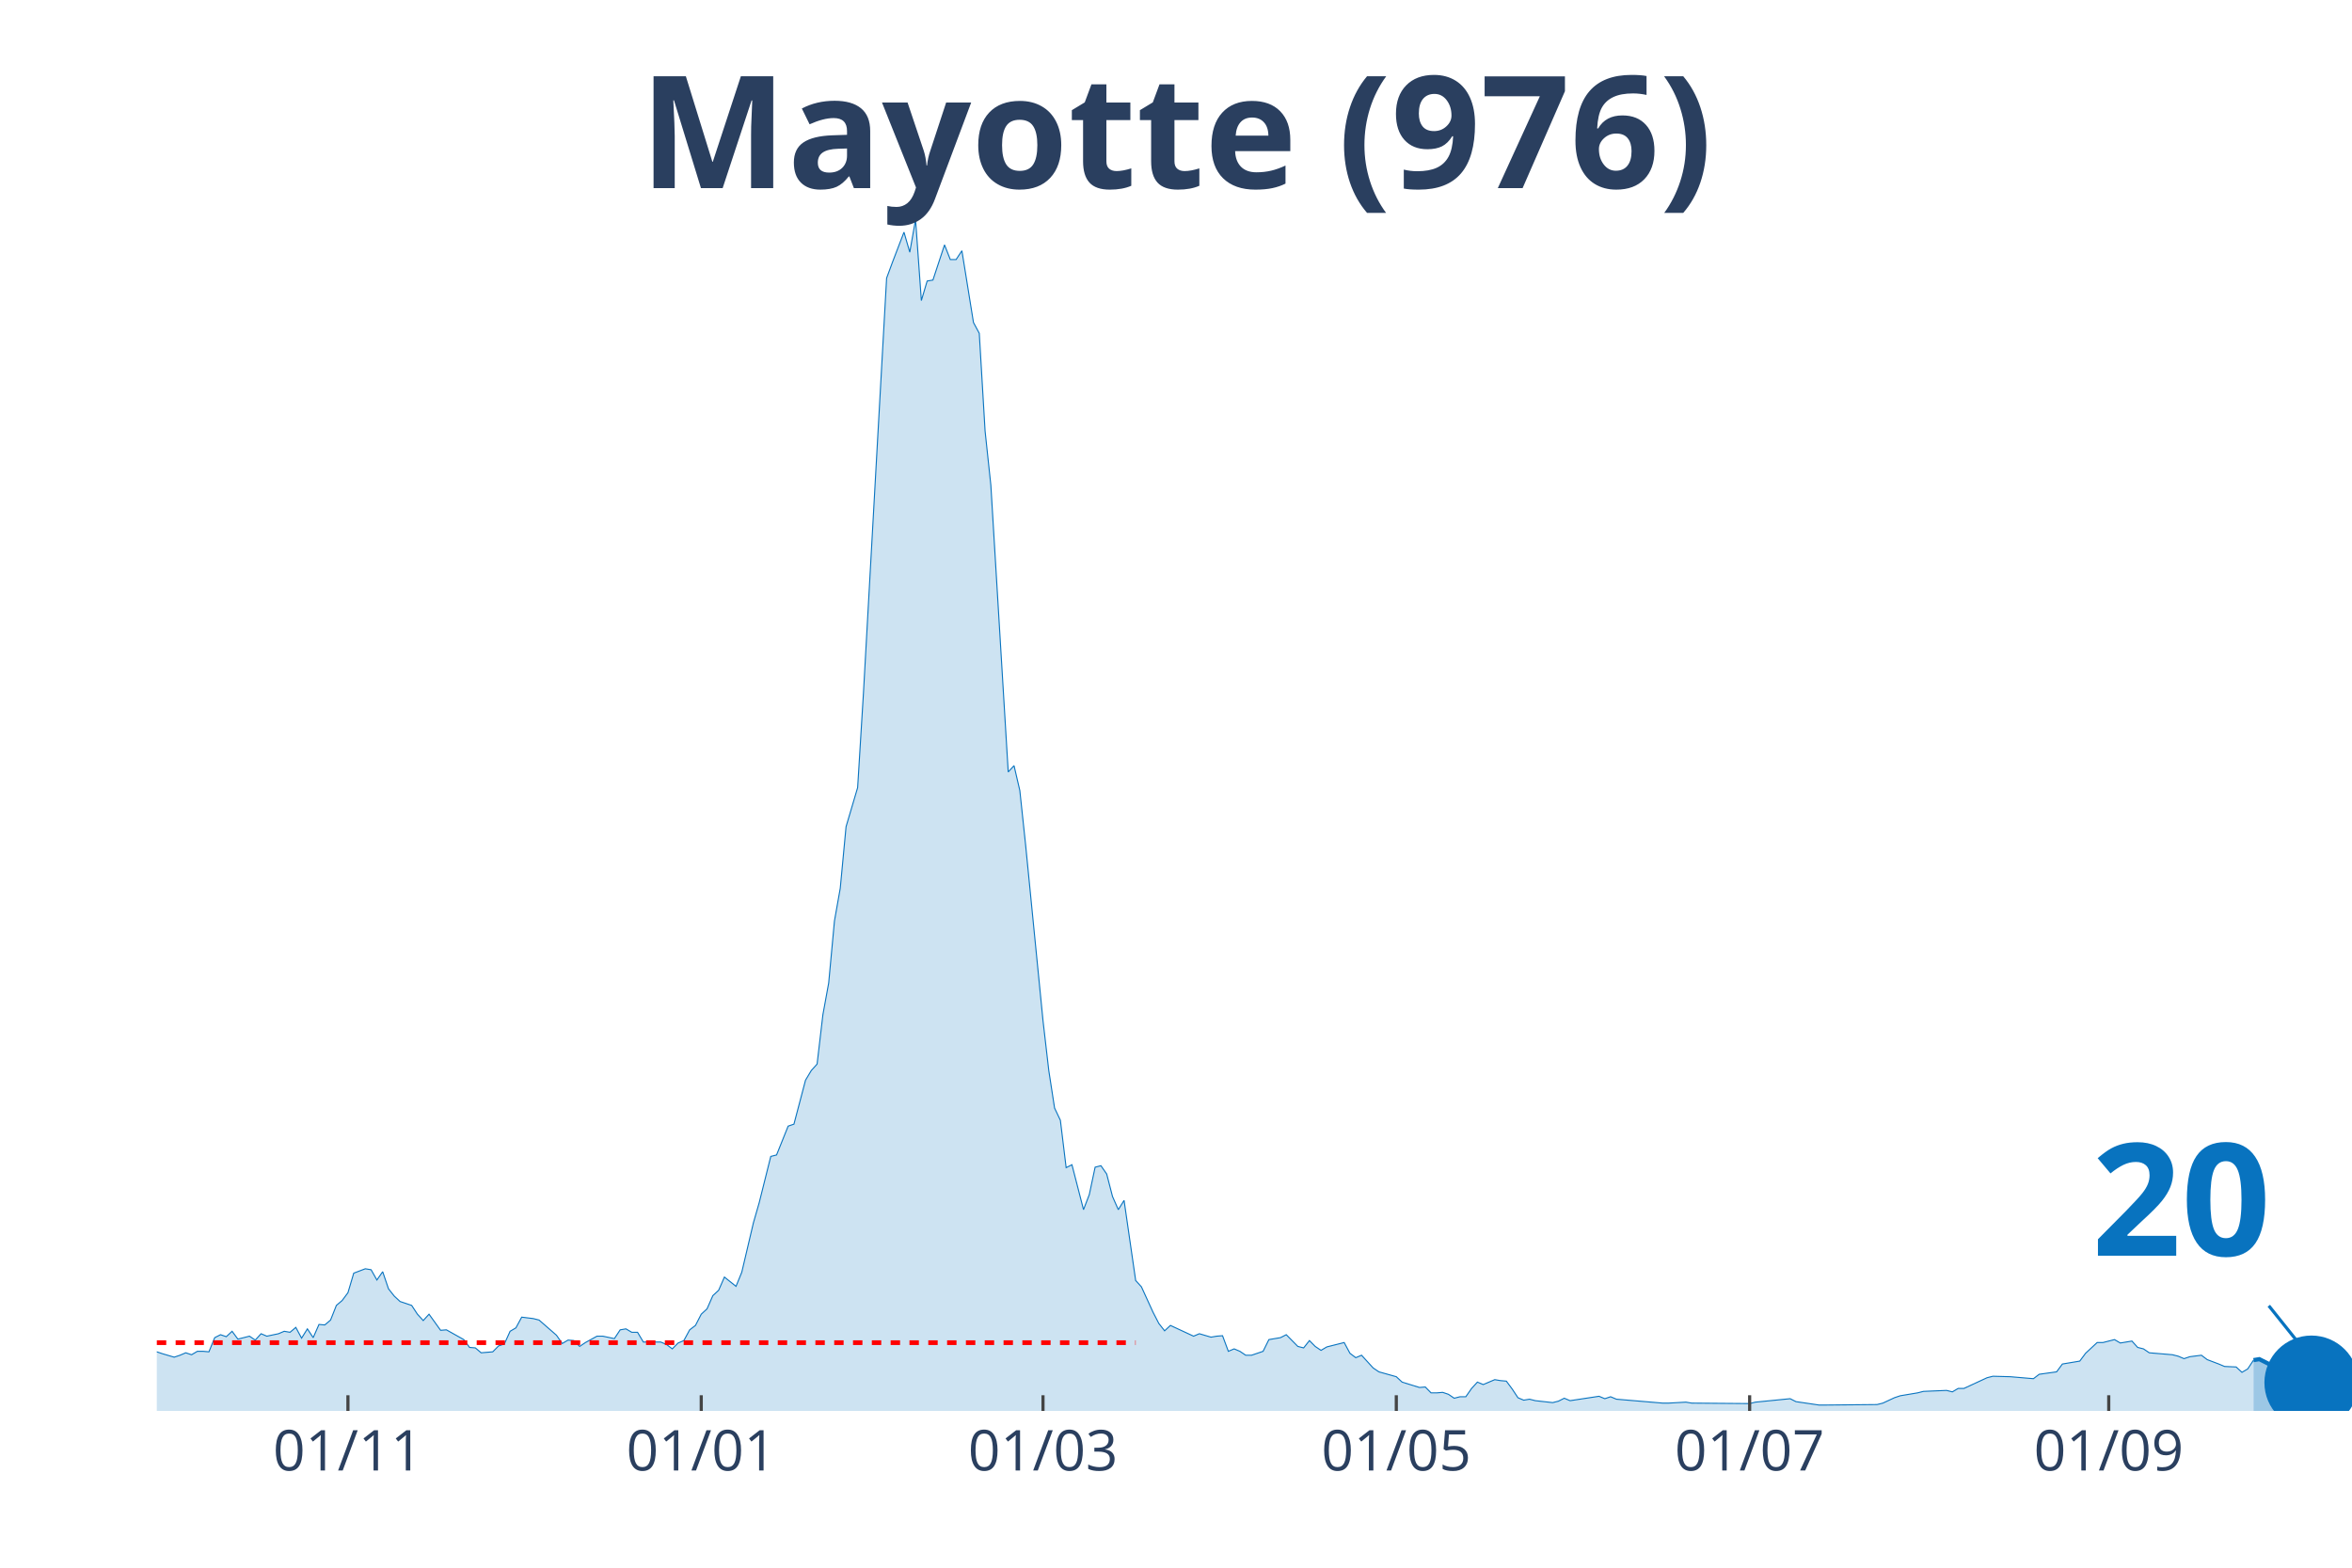
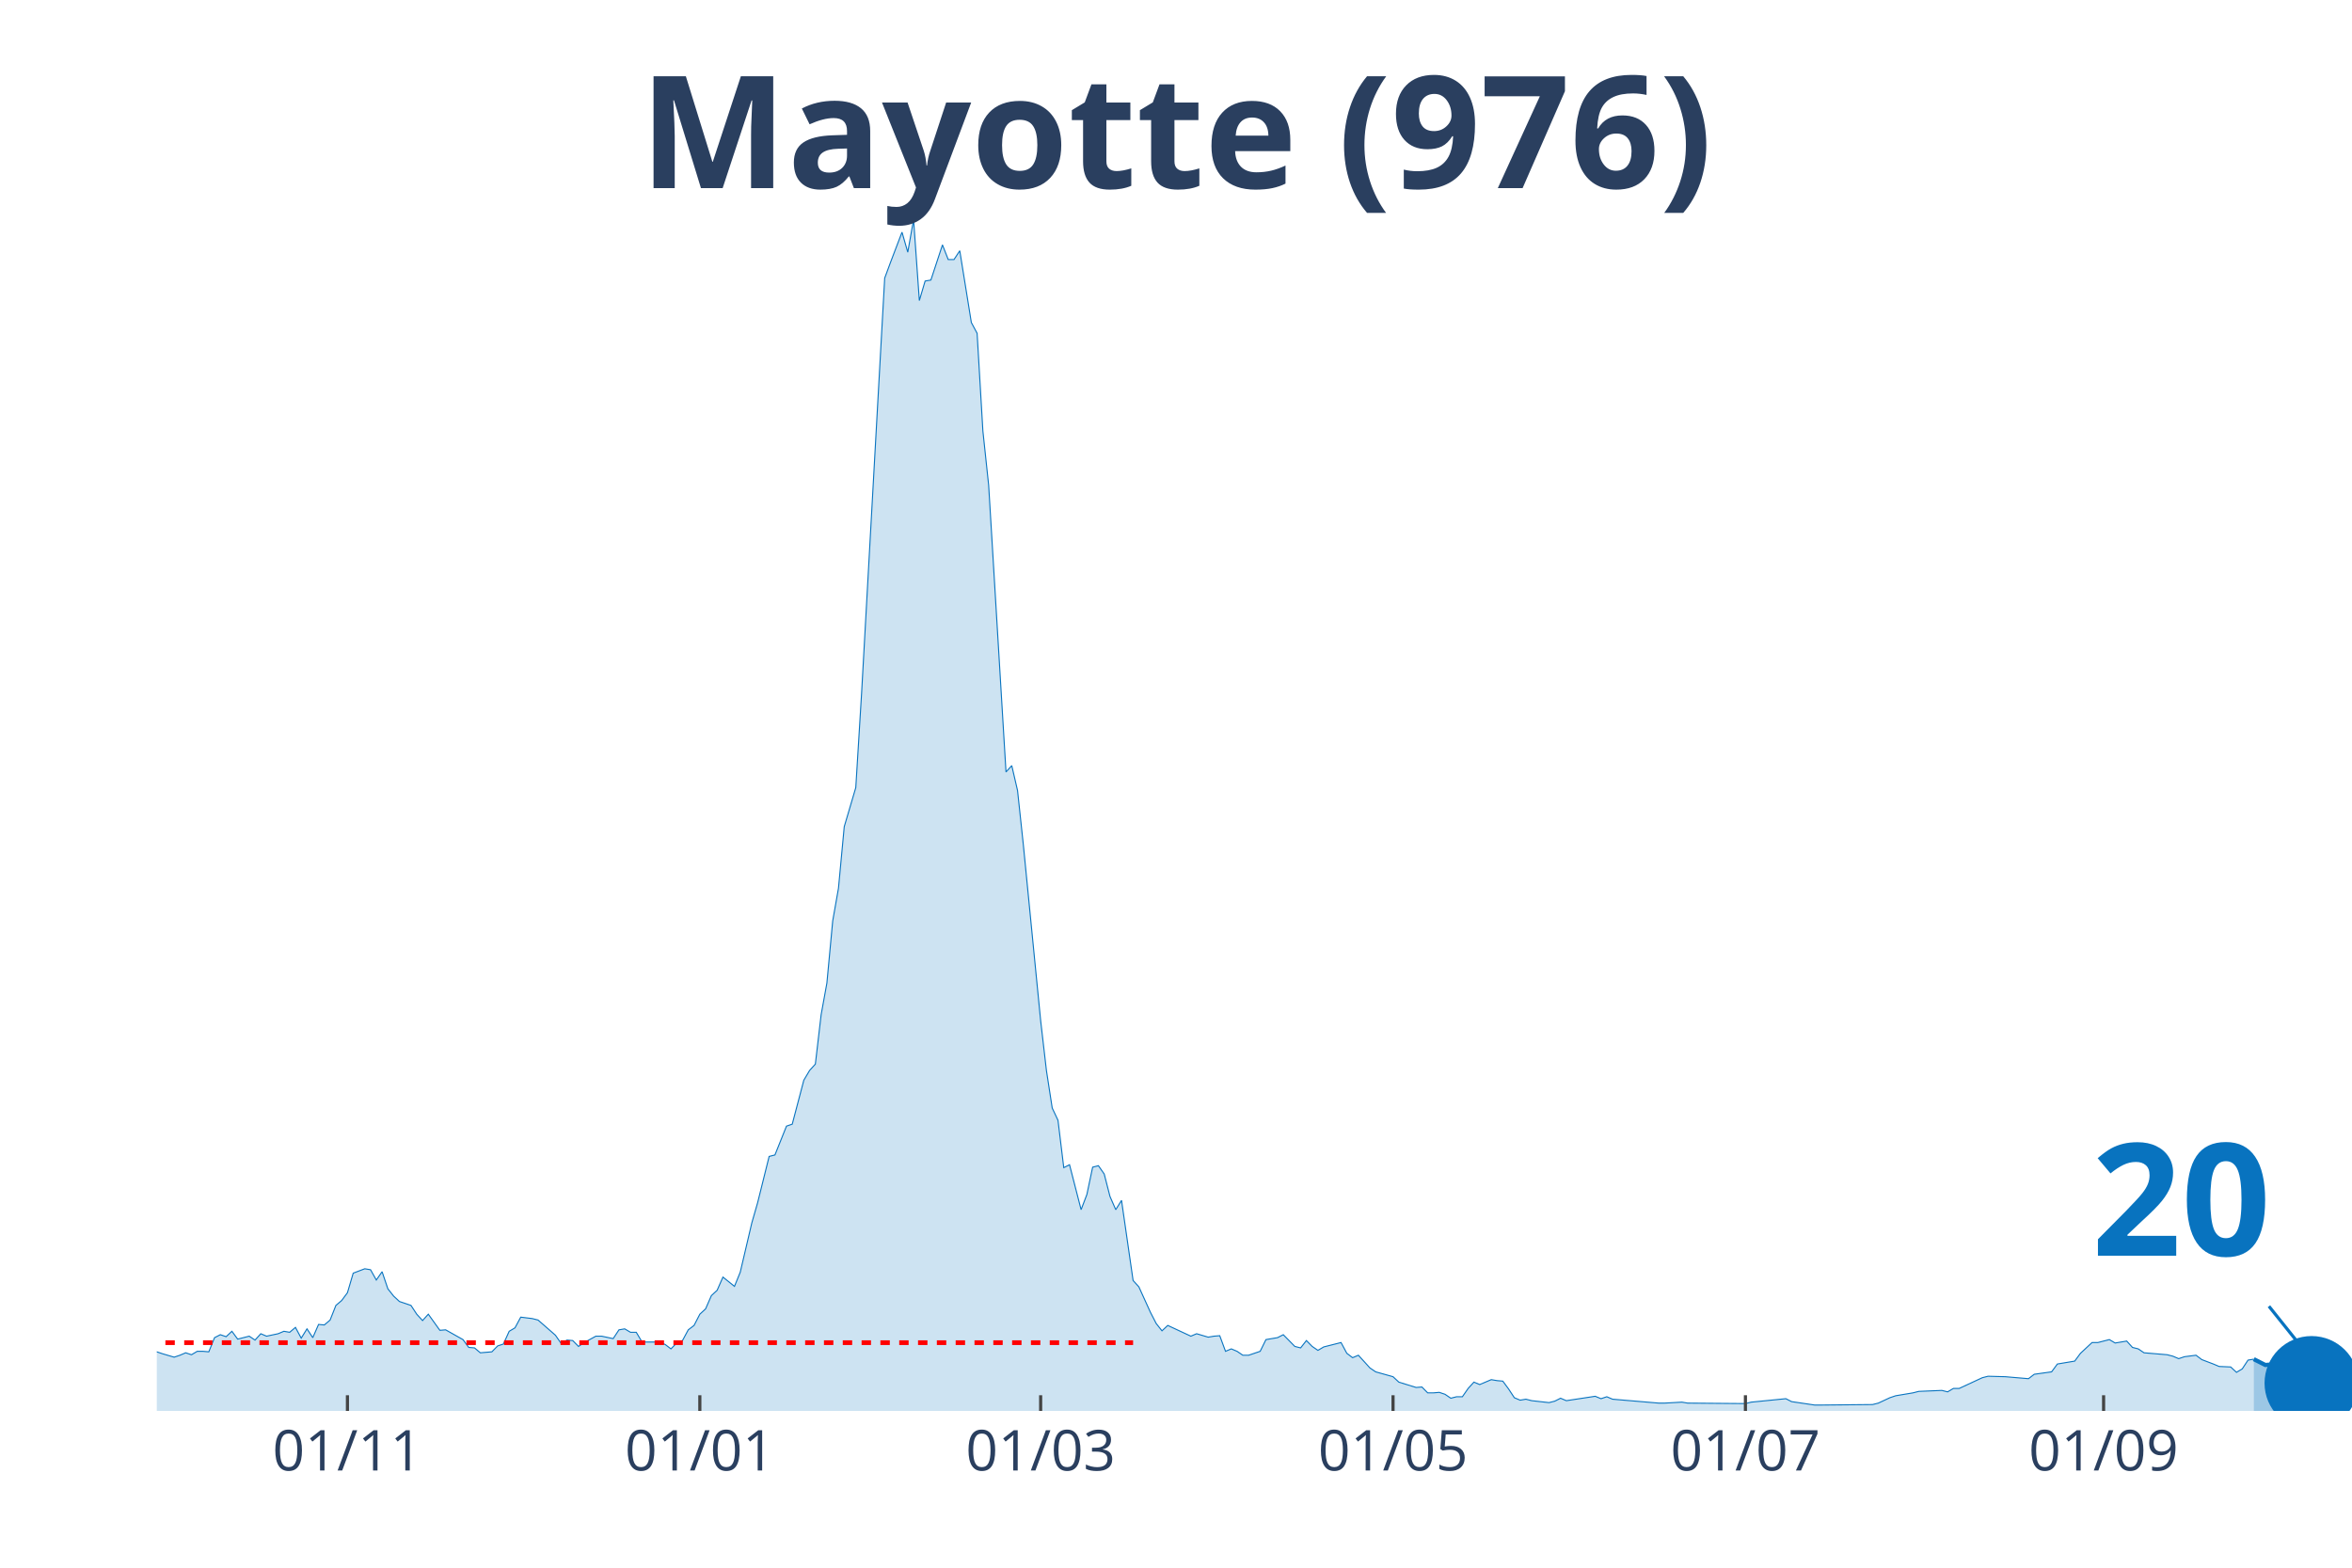
<svg xmlns="http://www.w3.org/2000/svg" class="main-svg" width="1125" height="750" style="" viewBox="0 0 750 500">
  <rect x="0" y="0" width="750" height="500" style="fill: rgb(0, 0, 0); fill-opacity: 0;" />
-   <defs id="defs-a869ec">
+   <defs id="defs-8d7c93">
    <g class="clips">
-       <clipPath id="clipa869ecxyplot" class="plotclip">
+       <clipPath id="clip8d7c93xyplot" class="plotclip">
        <rect width="700" height="380" />
      </clipPath>
-       <clipPath class="axesclip" id="clipa869ecx">
+       <clipPath class="axesclip" id="clip8d7c93x">
        <rect x="50" y="0" width="700" height="500" />
      </clipPath>
-       <clipPath class="axesclip" id="clipa869ecy">
+       <clipPath class="axesclip" id="clip8d7c93y">
        <rect x="0" y="70" width="750" height="380" />
      </clipPath>
-       <clipPath class="axesclip" id="clipa869ecxy">
+       <clipPath class="axesclip" id="clip8d7c93xy">
        <rect x="50" y="70" width="700" height="380" />
      </clipPath>
    </g>
    <g class="gradients" />
  </defs>
  <g class="bglayer">
    <rect class="bg" x="50" y="70" width="700" height="380" style="fill: rgb(0, 0, 0); fill-opacity: 0; stroke-width: 0;" />
  </g>
  <g class="layer-below">
    <g class="imagelayer" />
    <g class="shapelayer" />
  </g>
  <g class="cartesianlayer">
    <g class="subplot xy">
      <g class="layer-subplot">
        <g class="shapelayer" />
        <g class="imagelayer" />
      </g>
      <g class="gridlayer">
        <g class="x">
-           <path class="xgrid crisp" transform="translate(110.95,0)" d="M0,70v380" style="stroke: rgb(255, 255, 255); stroke-opacity: 1; stroke-width: 1px;" />
-           <path class="xgrid crisp" transform="translate(223.61,0)" d="M0,70v380" style="stroke: rgb(255, 255, 255); stroke-opacity: 1; stroke-width: 1px;" />
-           <path class="xgrid crisp" transform="translate(332.59,0)" d="M0,70v380" style="stroke: rgb(255, 255, 255); stroke-opacity: 1; stroke-width: 1px;" />
-           <path class="xgrid crisp" transform="translate(445.25,0)" d="M0,70v380" style="stroke: rgb(255, 255, 255); stroke-opacity: 1; stroke-width: 1px;" />
-           <path class="xgrid crisp" transform="translate(557.92,0)" d="M0,70v380" style="stroke: rgb(255, 255, 255); stroke-opacity: 1; stroke-width: 1px;" />
-           <path class="xgrid crisp" transform="translate(672.43,0)" d="M0,70v380" style="stroke: rgb(255, 255, 255); stroke-opacity: 1; stroke-width: 1px;" />
+           <path class="xgrid crisp" transform="translate(110.79,0)" d="M0,70v380" style="stroke: rgb(255, 255, 255); stroke-opacity: 1; stroke-width: 1px;" />
+           <path class="xgrid crisp" transform="translate(223.16,0)" d="M0,70v380" style="stroke: rgb(255, 255, 255); stroke-opacity: 1; stroke-width: 1px;" />
+           <path class="xgrid crisp" transform="translate(331.84,0)" d="M0,70v380" style="stroke: rgb(255, 255, 255); stroke-opacity: 1; stroke-width: 1px;" />
+           <path class="xgrid crisp" transform="translate(444.21,0)" d="M0,70v380" style="stroke: rgb(255, 255, 255); stroke-opacity: 1; stroke-width: 1px;" />
+           <path class="xgrid crisp" transform="translate(556.58,0)" d="M0,70v380" style="stroke: rgb(255, 255, 255); stroke-opacity: 1; stroke-width: 1px;" />
+           <path class="xgrid crisp" transform="translate(670.79,0)" d="M0,70v380" style="stroke: rgb(255, 255, 255); stroke-opacity: 1; stroke-width: 1px;" />
        </g>
        <g class="y" />
      </g>
      <g class="zerolinelayer" />
      <path class="xlines-below" />
      <path class="ylines-below" />
      <g class="overlines-below" />
      <g class="xaxislayer-below" />
      <g class="yaxislayer-below" />
      <g class="overaxes-below" />
-       <g class="plot" transform="translate(50, 70)" clip-path="url('#clipa869ecxyplot')">
+       <g class="plot" transform="translate(50, 70)" clip-path="url('#clip8d7c93xyplot')">
        <g class="scatterlayer mlayer">
-           <g class="trace scatter tracee69690" style="stroke-miterlimit: 2;">
+           <g class="trace scatter traced108c6" style="stroke-miterlimit: 2;">
            <g class="fills">
              <g>
-                 <path class="js-fill" d="M668.6,380L-251.19,380L-251.19,375.01L-241.95,377.66L-240.11,377.04L-232.72,358.34L-230.87,343.85L-225.33,327.65L-223.48,326.09L-217.94,345.26L-216.09,354.29L-212.4,360.21L-210.55,360.68L-205.01,359.12L-203.17,359.43L-199.47,359.12L-197.63,359.12L-193.93,361.15L-192.08,362.39L-182.85,359.43L-181,361.93L-175.46,359.59L-173.61,360.99L-166.23,364.42L-164.38,365.51L-158.84,371.59L-156.99,371.74L-151.45,371.59L-149.6,370.34L-144.06,367.22L-142.22,366.29L-136.68,366.76L-134.83,364.42L-131.13,365.82L-129.29,366.13L-110.82,367.07L-108.97,369.25L-99.74,367.07L-97.89,366.91L-94.2,366.6L-92.35,367.85L-83.11,367.22L-81.27,365.67L-70.18,367.38L-68.34,369.41L-64.64,366.91L-62.8,366.76L-59.1,366.91L-57.26,366.29L-55.41,367.07L-53.56,365.51L-51.72,362.39L-49.87,362.39L-48.02,361.77L-46.17,358.97L-44.33,359.59L-42.48,358.19L-38.79,362.08L-36.94,361.62L-33.25,361.93L-31.4,362.71L-24.01,361.62L-22.16,362.55L-18.47,365.35L-16.62,365.35L-14.78,364.26L-12.93,365.04L-7.39,364.11L-5.54,362.24L0,361.15L1.85,361.77L5.54,362.86L7.39,362.24L9.23,361.46L11.08,362.08L12.93,360.99L14.78,360.99L16.62,361.15L18.47,356.63L20.32,355.69L22.16,356.32L24.01,354.6L25.86,357.1L29.55,356.16L31.4,357.41L33.25,355.38L35.09,356.16L38.79,355.38L40.63,354.6L42.48,354.92L44.33,353.36L46.17,356.79L48.02,353.83L49.87,356.63L51.72,352.42L53.56,352.58L55.41,351.02L57.26,346.35L59.1,344.79L60.95,342.3L62.8,336.06L66.49,334.66L68.34,334.97L70.18,338.25L72.03,335.6L73.88,341.05L75.73,343.39L77.57,345.1L79.42,345.72L81.27,346.35L83.11,349.15L84.96,351.18L86.81,349.15L90.5,354.29L92.35,354.14L97.89,357.25L99.74,359.75L101.58,359.9L103.43,361.46L107.12,361.15L108.97,359.28L110.82,358.66L112.66,354.6L114.51,353.51L116.36,350.09L120.05,350.55L121.9,351.02L127.44,355.85L129.29,358.5L131.13,357.41L132.98,357.56L134.83,359.43L136.68,358.19L140.37,356.16L142.22,356.16L145.91,356.94L147.76,354.14L149.6,353.83L151.45,354.92L153.3,354.92L155.15,358.03L160.69,358.03L162.53,358.81L164.38,360.21L166.23,358.34L168.07,357.56L169.92,354.14L171.77,352.73L173.61,349.15L175.46,347.44L177.31,343.23L179.16,341.52L181,337.31L184.7,340.27L186.54,335.75L190.24,320.02L192.08,313.63L195.78,298.83L197.63,298.36L201.32,289.17L203.17,288.54L206.86,274.52L208.71,271.41L210.55,269.38L212.4,253.64L214.25,243.52L216.09,223.73L217.94,213.29L219.79,193.66L223.48,181.2L225.33,151.13L232.72,18.7L234.56,13.71L238.26,4.05L240.11,10.44L241.95,0L243.8,25.86L245.65,19.63L247.49,19.32L251.19,8.1L253.03,12.78L254.88,12.78L256.73,9.97L260.42,32.87L262.27,36.3L264.12,67.46L265.96,84.76L271.5,176.21L273.35,174.19L275.2,182.13L277.04,199.43L282.59,255.51L284.43,271.41L286.28,283.4L288.13,287.3L289.97,302.41L291.82,301.48L295.51,315.81L297.36,310.98L299.21,302.26L301.06,301.79L302.9,304.44L304.75,311.6L306.6,315.81L308.44,312.85L312.14,338.4L313.98,340.43L317.68,348.53L319.53,352.11L321.37,354.45L323.22,352.73L330.61,356.16L332.45,355.38L336.15,356.47L337.99,356.16L339.84,356.01L341.69,360.99L343.54,360.21L345.38,360.99L347.23,362.24L349.08,362.24L352.77,360.99L354.62,357.25L358.31,356.63L360.16,355.69L363.85,359.43L365.7,359.9L367.55,357.56L369.39,359.43L371.24,360.68L373.09,359.59L378.63,358.19L380.47,361.62L382.32,363.02L384.17,362.24L387.86,366.29L389.71,367.54L395.25,369.09L397.1,370.81L402.64,372.52L404.49,372.37L406.33,374.24L408.18,374.24L410.03,374.08L411.87,374.7L413.72,375.95L415.57,375.48L417.41,375.48L419.26,372.83L421.11,370.81L422.96,371.59L426.65,370.03L428.5,370.34L430.34,370.5L432.19,372.99L434.04,375.79L435.88,376.57L437.73,376.26L439.58,376.73L445.12,377.35L446.97,376.88L448.81,375.95L450.66,376.73L459.89,375.33L461.74,376.1L463.59,375.48L465.44,376.26L480.21,377.51L482.06,377.51L487.6,377.2L489.45,377.51L507.92,377.66L509.76,377.2L520.84,376.1L522.69,377.04L530.08,378.13L531.93,378.13L548.55,377.97L550.4,377.51L554.09,375.79L555.94,375.17L561.48,374.24L563.32,373.77L570.71,373.46L572.56,373.92L574.41,372.83L576.25,372.83L583.64,369.41L585.49,368.94L591.03,369.09L592.88,369.25L598.42,369.72L600.26,368.31L605.8,367.54L607.65,365.04L613.19,364.11L615.04,361.62L618.73,358.19L620.58,358.19L624.27,357.25L626.12,358.34L629.82,357.72L631.66,359.75L633.51,360.21L635.36,361.46L642.74,362.08L644.59,362.55L646.44,363.33L648.28,362.71L651.98,362.24L653.83,363.64L657.52,365.04L659.37,365.82L663.06,365.98L664.91,367.69L666.75,366.6L668.6,363.8" style="fill: rgb(8, 115, 191); fill-opacity: 0.2; stroke-width: 0;" />
+                 <path class="js-fill" d="M668.68,380L-250.53,380L-250.53,375.01L-241.32,377.66L-239.47,377.04L-232.11,358.34L-230.26,343.85L-224.74,327.65L-222.89,326.09L-217.37,345.26L-215.53,354.29L-211.84,360.21L-210,360.68L-204.47,359.12L-202.63,359.43L-198.95,359.12L-197.11,359.12L-193.42,361.15L-191.58,362.39L-182.37,359.43L-180.53,361.93L-175,359.59L-173.16,360.99L-165.79,364.42L-163.95,365.51L-158.42,371.59L-156.58,371.74L-151.05,371.59L-149.21,370.34L-143.68,367.22L-141.84,366.29L-136.32,366.76L-134.47,364.42L-130.79,365.82L-128.95,366.13L-110.53,367.07L-108.68,369.25L-99.47,367.07L-97.63,366.91L-93.95,366.6L-92.11,367.85L-82.89,367.22L-81.05,365.67L-70,367.38L-68.16,369.41L-64.47,366.91L-62.63,366.76L-58.95,366.91L-57.11,366.29L-55.26,367.07L-53.42,365.51L-51.58,362.39L-49.74,362.39L-47.89,361.77L-46.05,358.97L-44.21,359.59L-42.37,358.19L-38.68,362.08L-36.84,361.62L-33.16,361.93L-31.32,362.71L-23.95,361.62L-22.11,362.55L-18.42,365.35L-16.58,365.35L-14.74,364.26L-12.89,365.04L-7.37,364.11L-5.53,362.24L0,361.15L1.84,361.77L5.53,362.86L7.37,362.24L9.21,361.46L11.05,362.08L12.89,360.99L14.74,360.99L16.58,361.15L18.42,356.63L20.26,355.69L22.11,356.32L23.95,354.6L25.79,357.1L29.47,356.16L31.32,357.41L33.16,355.38L35,356.16L38.68,355.38L40.53,354.6L42.37,354.92L44.21,353.36L46.05,356.79L47.89,353.83L49.74,356.63L51.58,352.42L53.42,352.58L55.26,351.02L57.11,346.35L58.95,344.79L60.79,342.3L62.63,336.06L66.32,334.66L68.16,334.97L70,338.25L71.84,335.6L73.68,341.05L75.53,343.39L77.37,345.1L79.21,345.72L81.05,346.35L82.89,349.15L84.74,351.18L86.58,349.15L90.26,354.29L92.11,354.14L97.63,357.25L99.47,359.75L101.32,359.9L103.16,361.46L106.84,361.15L108.68,359.28L110.53,358.66L112.37,354.6L114.21,353.51L116.05,350.09L119.74,350.55L121.58,351.02L127.11,355.85L128.95,358.5L130.79,357.41L132.63,357.56L134.47,359.43L136.32,358.19L140,356.16L141.84,356.16L145.53,356.94L147.37,354.14L149.21,353.83L151.05,354.92L152.89,354.92L154.74,358.03L160.26,358.03L162.11,358.81L163.95,360.21L165.79,358.34L167.63,357.56L169.47,354.14L171.32,352.73L173.16,349.15L175,347.44L176.84,343.23L178.68,341.52L180.53,337.31L184.21,340.27L186.05,335.75L189.74,320.02L191.58,313.63L195.26,298.83L197.11,298.36L200.79,289.17L202.63,288.54L206.32,274.52L208.16,271.41L210,269.38L211.84,253.64L213.68,243.52L215.53,223.73L217.37,213.29L219.21,193.66L222.89,181.2L224.74,151.13L232.11,18.7L233.95,13.71L237.63,4.05L239.47,10.44L241.32,0L243.16,25.86L245,19.63L246.84,19.32L250.53,8.1L252.37,12.78L254.21,12.78L256.05,9.97L259.74,32.87L261.58,36.3L263.42,67.46L265.26,84.76L270.79,176.21L272.63,174.19L274.47,182.13L276.32,199.43L281.84,255.51L283.68,271.41L285.53,283.4L287.37,287.3L289.21,302.41L291.05,301.48L294.74,315.81L296.58,310.98L298.42,302.26L300.26,301.79L302.11,304.44L303.95,311.6L305.79,315.81L307.63,312.85L311.32,338.4L313.16,340.43L316.84,348.53L318.68,352.11L320.53,354.45L322.37,352.73L329.74,356.16L331.58,355.38L335.26,356.47L337.11,356.16L338.95,356.01L340.79,360.99L342.63,360.21L344.47,360.99L346.32,362.24L348.16,362.24L351.84,360.99L353.68,357.25L357.37,356.63L359.21,355.69L362.89,359.43L364.74,359.9L366.58,357.56L368.42,359.43L370.26,360.68L372.11,359.59L377.63,358.19L379.47,361.62L381.32,363.02L383.16,362.24L386.84,366.29L388.68,367.54L394.21,369.09L396.05,370.81L401.58,372.52L403.42,372.37L405.26,374.24L407.11,374.24L408.95,374.08L410.79,374.7L412.63,375.95L414.47,375.48L416.32,375.48L418.16,372.83L420,370.81L421.84,371.59L425.53,370.03L427.37,370.34L429.21,370.5L431.05,372.99L432.89,375.79L434.74,376.57L436.58,376.26L438.42,376.73L443.95,377.35L445.79,376.88L447.63,375.95L449.47,376.73L458.68,375.33L460.53,376.1L462.37,375.48L464.21,376.26L478.95,377.51L480.79,377.51L486.32,377.2L488.16,377.51L506.58,377.66L508.42,377.2L519.47,376.1L521.32,377.04L528.68,378.13L530.53,378.13L547.11,377.97L548.95,377.51L552.63,375.79L554.47,375.17L560,374.24L561.84,373.77L569.21,373.46L571.05,373.92L572.89,372.83L574.74,372.83L582.11,369.41L583.95,368.94L589.47,369.09L591.32,369.25L596.84,369.72L598.68,368.31L604.21,367.54L606.05,365.04L611.58,364.11L613.42,361.62L617.11,358.19L618.95,358.19L622.63,357.25L624.47,358.34L628.16,357.72L630,359.75L631.84,360.21L633.68,361.46L641.05,362.08L642.89,362.55L644.74,363.33L646.58,362.71L650.26,362.24L652.11,363.64L655.79,365.04L657.63,365.82L661.32,365.98L663.16,367.69L665,366.6L666.84,363.8L668.68,363.49" style="fill: rgb(8, 115, 191); fill-opacity: 0.2; stroke-width: 0;" />
              </g>
            </g>
            <g class="errorbars" />
            <g class="lines">
-               <path class="js-line" d="M-251.19,375.01L-241.95,377.66L-240.11,377.04L-232.72,358.34L-230.87,343.85L-225.33,327.65L-223.48,326.09L-217.94,345.26L-216.09,354.29L-212.4,360.21L-210.55,360.68L-205.01,359.12L-203.17,359.43L-199.47,359.12L-197.63,359.12L-193.93,361.15L-192.08,362.39L-182.85,359.43L-181,361.93L-175.46,359.59L-173.61,360.99L-166.23,364.42L-164.38,365.51L-158.84,371.59L-156.99,371.74L-151.45,371.59L-149.6,370.34L-144.06,367.22L-142.22,366.29L-136.68,366.76L-134.83,364.42L-131.13,365.82L-129.29,366.13L-110.82,367.07L-108.97,369.25L-99.74,367.07L-97.89,366.91L-94.2,366.6L-92.35,367.85L-83.11,367.22L-81.27,365.67L-70.18,367.38L-68.34,369.41L-64.64,366.91L-62.8,366.76L-59.1,366.91L-57.26,366.29L-55.41,367.07L-53.56,365.51L-51.72,362.39L-49.87,362.39L-48.02,361.77L-46.17,358.97L-44.33,359.59L-42.48,358.19L-38.79,362.08L-36.94,361.62L-33.25,361.93L-31.4,362.71L-24.01,361.62L-22.16,362.55L-18.47,365.35L-16.62,365.35L-14.78,364.26L-12.93,365.04L-7.39,364.11L-5.54,362.24L0,361.15L1.85,361.77L5.54,362.86L7.39,362.24L9.23,361.46L11.08,362.08L12.93,360.99L14.78,360.99L16.62,361.15L18.47,356.63L20.32,355.69L22.16,356.32L24.01,354.6L25.86,357.1L29.55,356.16L31.4,357.41L33.25,355.38L35.09,356.16L38.79,355.38L40.63,354.6L42.48,354.92L44.33,353.36L46.17,356.79L48.02,353.83L49.87,356.63L51.72,352.42L53.56,352.58L55.41,351.02L57.26,346.35L59.1,344.79L60.95,342.3L62.8,336.06L66.49,334.66L68.34,334.97L70.18,338.25L72.03,335.6L73.88,341.05L75.73,343.39L77.57,345.1L79.42,345.72L81.27,346.35L83.11,349.15L84.96,351.18L86.81,349.15L90.5,354.29L92.35,354.14L97.89,357.25L99.74,359.75L101.58,359.9L103.43,361.46L107.12,361.15L108.97,359.28L110.82,358.66L112.66,354.6L114.51,353.51L116.36,350.09L120.05,350.55L121.9,351.02L127.44,355.85L129.29,358.5L131.13,357.41L132.98,357.56L134.83,359.43L136.68,358.19L140.37,356.16L142.22,356.16L145.91,356.94L147.76,354.14L149.6,353.83L151.45,354.92L153.3,354.92L155.15,358.03L160.69,358.03L162.53,358.81L164.38,360.21L166.23,358.34L168.07,357.56L169.92,354.14L171.77,352.73L173.61,349.15L175.46,347.44L177.31,343.23L179.16,341.52L181,337.31L184.7,340.27L186.54,335.75L190.24,320.02L192.08,313.63L195.78,298.83L197.63,298.36L201.32,289.17L203.17,288.54L206.86,274.52L208.71,271.41L210.55,269.38L212.4,253.64L214.25,243.52L216.09,223.73L217.94,213.29L219.79,193.66L223.48,181.2L225.33,151.13L232.72,18.7L234.56,13.71L238.26,4.05L240.11,10.44L241.95,0L243.8,25.86L245.65,19.63L247.49,19.32L251.19,8.1L253.03,12.78L254.88,12.78L256.73,9.97L260.42,32.87L262.27,36.3L264.12,67.46L265.96,84.76L271.5,176.21L273.35,174.19L275.2,182.13L277.04,199.43L282.59,255.51L284.43,271.41L286.28,283.4L288.13,287.3L289.97,302.41L291.82,301.48L295.51,315.81L297.36,310.98L299.21,302.26L301.06,301.79L302.9,304.44L304.75,311.6L306.6,315.81L308.44,312.85L312.14,338.4L313.98,340.43L317.68,348.53L319.53,352.11L321.37,354.45L323.22,352.73L330.61,356.16L332.45,355.38L336.15,356.47L337.99,356.16L339.84,356.01L341.69,360.99L343.54,360.21L345.38,360.99L347.23,362.24L349.08,362.24L352.77,360.99L354.62,357.25L358.31,356.63L360.16,355.69L363.85,359.43L365.7,359.9L367.55,357.56L369.39,359.43L371.24,360.68L373.09,359.59L378.63,358.19L380.47,361.62L382.32,363.02L384.17,362.24L387.86,366.29L389.71,367.54L395.25,369.09L397.1,370.81L402.64,372.52L404.49,372.37L406.33,374.24L408.18,374.24L410.03,374.08L411.87,374.7L413.72,375.95L415.57,375.48L417.41,375.48L419.26,372.83L421.11,370.81L422.96,371.59L426.65,370.03L428.5,370.34L430.34,370.5L432.19,372.99L434.04,375.79L435.88,376.57L437.73,376.26L439.58,376.73L445.12,377.35L446.97,376.88L448.81,375.95L450.66,376.73L459.89,375.33L461.74,376.1L463.59,375.48L465.44,376.26L480.21,377.51L482.06,377.51L487.6,377.2L489.45,377.51L507.92,377.66L509.76,377.2L520.84,376.1L522.69,377.04L530.08,378.13L531.93,378.13L548.55,377.97L550.4,377.51L554.09,375.79L555.94,375.17L561.48,374.24L563.32,373.77L570.71,373.46L572.56,373.92L574.41,372.83L576.25,372.83L583.64,369.41L585.49,368.94L591.03,369.09L592.88,369.25L598.42,369.72L600.26,368.31L605.8,367.54L607.65,365.04L613.19,364.11L615.04,361.62L618.73,358.19L620.58,358.19L624.27,357.25L626.12,358.34L629.82,357.72L631.66,359.75L633.51,360.21L635.36,361.46L642.74,362.08L644.59,362.55L646.44,363.33L648.28,362.71L651.98,362.24L653.83,363.64L657.52,365.04L659.37,365.82L663.06,365.98L664.91,367.69L666.75,366.6L668.6,363.8" style="vector-effect: non-scaling-stroke; fill: none; stroke: rgb(8, 115, 191); stroke-opacity: 1; stroke-width: 0.5px; opacity: 1;" />
+               <path class="js-line" d="M-250.53,375.01L-241.32,377.66L-239.47,377.04L-232.11,358.34L-230.26,343.85L-224.74,327.65L-222.89,326.09L-217.37,345.26L-215.53,354.29L-211.84,360.21L-210,360.68L-204.47,359.12L-202.63,359.43L-198.95,359.12L-197.11,359.12L-193.42,361.15L-191.58,362.39L-182.37,359.43L-180.53,361.93L-175,359.59L-173.16,360.99L-165.79,364.42L-163.95,365.51L-158.42,371.59L-156.58,371.74L-151.05,371.59L-149.21,370.34L-143.68,367.22L-141.84,366.29L-136.32,366.76L-134.47,364.42L-130.79,365.82L-128.95,366.13L-110.53,367.07L-108.68,369.25L-99.47,367.07L-97.63,366.91L-93.95,366.6L-92.11,367.85L-82.89,367.22L-81.05,365.67L-70,367.38L-68.16,369.41L-64.47,366.91L-62.63,366.76L-58.95,366.91L-57.11,366.29L-55.26,367.07L-53.42,365.51L-51.58,362.39L-49.74,362.39L-47.89,361.77L-46.05,358.97L-44.21,359.59L-42.37,358.19L-38.68,362.08L-36.84,361.62L-33.16,361.93L-31.32,362.71L-23.95,361.62L-22.11,362.55L-18.42,365.35L-16.58,365.35L-14.74,364.26L-12.89,365.04L-7.37,364.11L-5.53,362.24L0,361.15L1.84,361.77L5.53,362.86L7.37,362.24L9.21,361.46L11.05,362.08L12.89,360.99L14.74,360.99L16.58,361.15L18.42,356.63L20.26,355.69L22.11,356.32L23.95,354.6L25.79,357.1L29.47,356.16L31.32,357.41L33.16,355.38L35,356.16L38.68,355.38L40.53,354.6L42.37,354.92L44.21,353.36L46.05,356.79L47.89,353.83L49.74,356.63L51.58,352.42L53.42,352.58L55.26,351.02L57.11,346.35L58.95,344.79L60.79,342.3L62.63,336.06L66.32,334.66L68.16,334.97L70,338.25L71.84,335.6L73.68,341.05L75.53,343.39L77.37,345.1L79.21,345.72L81.05,346.35L82.89,349.15L84.74,351.18L86.58,349.15L90.26,354.29L92.11,354.14L97.63,357.25L99.47,359.75L101.32,359.9L103.16,361.46L106.84,361.15L108.68,359.28L110.53,358.66L112.37,354.6L114.21,353.51L116.05,350.09L119.74,350.55L121.58,351.02L127.11,355.85L128.95,358.5L130.79,357.41L132.63,357.56L134.47,359.43L136.32,358.19L140,356.16L141.84,356.16L145.53,356.94L147.37,354.14L149.21,353.83L151.05,354.92L152.89,354.92L154.74,358.03L160.26,358.03L162.11,358.81L163.95,360.21L165.79,358.34L167.63,357.56L169.47,354.14L171.32,352.73L173.16,349.15L175,347.44L176.84,343.23L178.68,341.52L180.53,337.31L184.21,340.27L186.05,335.75L189.74,320.02L191.58,313.63L195.26,298.83L197.11,298.36L200.79,289.17L202.63,288.54L206.32,274.52L208.16,271.41L210,269.38L211.84,253.64L213.68,243.52L215.53,223.73L217.37,213.29L219.21,193.66L222.89,181.2L224.74,151.13L232.11,18.7L233.95,13.71L237.63,4.05L239.47,10.44L241.32,0L243.16,25.86L245,19.63L246.84,19.32L250.53,8.1L252.37,12.78L254.21,12.78L256.05,9.97L259.74,32.87L261.58,36.3L263.42,67.46L265.26,84.76L270.79,176.21L272.63,174.19L274.47,182.13L276.32,199.43L281.84,255.51L283.68,271.41L285.53,283.4L287.37,287.3L289.21,302.41L291.05,301.48L294.74,315.81L296.58,310.98L298.42,302.26L300.26,301.79L302.11,304.44L303.95,311.6L305.79,315.81L307.63,312.85L311.32,338.4L313.16,340.43L316.84,348.53L318.68,352.11L320.53,354.45L322.37,352.73L329.74,356.16L331.58,355.38L335.26,356.47L337.11,356.16L338.95,356.01L340.79,360.99L342.63,360.21L344.47,360.99L346.32,362.24L348.16,362.24L351.84,360.99L353.68,357.25L357.37,356.63L359.21,355.69L362.89,359.43L364.74,359.9L366.58,357.56L368.42,359.43L370.26,360.68L372.11,359.59L377.63,358.19L379.47,361.62L381.32,363.02L383.16,362.24L386.84,366.29L388.68,367.54L394.21,369.09L396.05,370.81L401.58,372.52L403.42,372.37L405.26,374.24L407.11,374.24L408.95,374.08L410.79,374.7L412.63,375.95L414.47,375.48L416.32,375.48L418.16,372.83L420,370.81L421.84,371.59L425.53,370.03L427.37,370.34L429.21,370.5L431.05,372.99L432.89,375.79L434.74,376.57L436.58,376.26L438.42,376.73L443.95,377.35L445.79,376.88L447.63,375.95L449.47,376.73L458.68,375.33L460.53,376.1L462.37,375.48L464.21,376.26L478.95,377.51L480.79,377.51L486.32,377.2L488.16,377.51L506.58,377.66L508.42,377.2L519.47,376.1L521.32,377.04L528.68,378.13L530.53,378.13L547.11,377.97L548.95,377.51L552.63,375.79L554.47,375.17L560,374.24L561.84,373.77L569.21,373.46L571.05,373.92L572.89,372.83L574.74,372.83L582.11,369.41L583.95,368.94L589.47,369.09L591.32,369.25L596.84,369.72L598.68,368.31L604.21,367.54L606.05,365.04L611.58,364.11L613.42,361.62L617.11,358.19L618.95,358.19L622.63,357.25L624.47,358.34L628.16,357.72L630,359.75L631.84,360.21L633.68,361.46L641.05,362.08L642.89,362.55L644.74,363.33L646.58,362.71L650.26,362.24L652.11,363.64L655.79,365.04L657.63,365.82L661.32,365.98L663.16,367.69L665,366.6L666.84,363.8L668.68,363.49" style="vector-effect: non-scaling-stroke; fill: none; stroke: rgb(8, 115, 191); stroke-opacity: 1; stroke-width: 0.5px; opacity: 1;" />
            </g>
            <g class="points" />
            <g class="text" />
          </g>
-           <g class="trace scatter traceadcbb6" style="stroke-miterlimit: 2;">
+           <g class="trace scatter trace317fb0" style="stroke-miterlimit: 2;">
            <g class="fills">
              <g>
-                 <path class="js-fill" d="M687.07,380L668.6,380L668.6,363.8L670.45,363.49L672.3,364.42L674.14,365.35L675.99,365.2L677.84,364.11L679.68,365.82L681.53,369.41L683.38,370.5L685.22,370.34L687.07,370.96" style="fill: rgb(8, 115, 191); fill-opacity: 0.4; stroke-width: 0;" />
+                 <path class="js-fill" d="M687.11,380L668.68,380L668.68,363.49L672.37,365.35L674.21,365.2L676.05,364.11L677.89,365.82L679.74,369.41L681.58,370.5L683.42,370.34L685.26,370.96L687.11,371.12" style="fill: rgb(8, 115, 191); fill-opacity: 0.4; stroke-width: 0;" />
              </g>
            </g>
            <g class="errorbars" />
            <g class="lines">
-               <path class="js-line" d="M668.6,363.8L670.45,363.49L672.3,364.42L674.14,365.35L675.99,365.2L677.84,364.11L679.68,365.82L681.53,369.41L683.38,370.5L685.22,370.34L687.07,370.96" style="vector-effect: non-scaling-stroke; fill: none; stroke: rgb(8, 115, 191); stroke-opacity: 1; stroke-width: 2px; opacity: 1;" />
+               <path class="js-line" d="M668.68,363.49L672.37,365.35L674.21,365.2L676.05,364.11L677.89,365.82L679.74,369.41L681.58,370.5L683.42,370.34L685.26,370.96L687.11,371.12" style="vector-effect: non-scaling-stroke; fill: none; stroke: rgb(8, 115, 191); stroke-opacity: 1; stroke-width: 2px; opacity: 1;" />
            </g>
            <g class="points" />
            <g class="text" />
          </g>
-           <g class="trace scatter trace938865" style="stroke-miterlimit: 2; opacity: 1;">
+           <g class="trace scatter trace3d18bc" style="stroke-miterlimit: 2; opacity: 1;">
            <g class="fills" />
            <g class="errorbars" />
            <g class="lines" />
            <g class="points">
-               <path class="point" transform="translate(687.07,370.96)" d="M15,0A15,15 0 1,1 0,-15A15,15 0 0,1 15,0Z" style="opacity: 1; stroke-width: 0px; fill: rgb(8, 115, 191); fill-opacity: 1;" />
+               <path class="point" transform="translate(687.11,371.12)" d="M15,0A15,15 0 1,1 0,-15A15,15 0 0,1 15,0Z" style="opacity: 1; stroke-width: 0px; fill: rgb(8, 115, 191); fill-opacity: 1;" />
            </g>
            <g class="text" />
          </g>
        </g>
      </g>
      <g class="overplot" />
      <path class="xlines-above crisp" style="fill: none; stroke-width: 1px; stroke: rgb(0, 0, 0); stroke-opacity: 0;" d="" />
      <path class="ylines-above crisp" style="fill: none;" d="M0,0" />
      <g class="overlines-above" />
      <g class="xaxislayer-above">
-         <path class="xtick ticks crisp" d="M0,450v-5" transform="translate(110.95,0)" style="stroke: rgb(68, 68, 68); stroke-opacity: 1; stroke-width: 1px;" />
-         <path class="xtick ticks crisp" d="M0,450v-5" transform="translate(223.61,0)" style="stroke: rgb(68, 68, 68); stroke-opacity: 1; stroke-width: 1px;" />
-         <path class="xtick ticks crisp" d="M0,450v-5" transform="translate(332.59,0)" style="stroke: rgb(68, 68, 68); stroke-opacity: 1; stroke-width: 1px;" />
-         <path class="xtick ticks crisp" d="M0,450v-5" transform="translate(445.25,0)" style="stroke: rgb(68, 68, 68); stroke-opacity: 1; stroke-width: 1px;" />
-         <path class="xtick ticks crisp" d="M0,450v-5" transform="translate(557.92,0)" style="stroke: rgb(68, 68, 68); stroke-opacity: 1; stroke-width: 1px;" />
-         <path class="xtick ticks crisp" d="M0,450v-5" transform="translate(672.43,0)" style="stroke: rgb(68, 68, 68); stroke-opacity: 1; stroke-width: 1px;" />
+         <path class="xtick ticks crisp" d="M0,450v-5" transform="translate(110.79,0)" style="stroke: rgb(68, 68, 68); stroke-opacity: 1; stroke-width: 1px;" />
+         <path class="xtick ticks crisp" d="M0,450v-5" transform="translate(223.16,0)" style="stroke: rgb(68, 68, 68); stroke-opacity: 1; stroke-width: 1px;" />
+         <path class="xtick ticks crisp" d="M0,450v-5" transform="translate(331.84,0)" style="stroke: rgb(68, 68, 68); stroke-opacity: 1; stroke-width: 1px;" />
+         <path class="xtick ticks crisp" d="M0,450v-5" transform="translate(444.21,0)" style="stroke: rgb(68, 68, 68); stroke-opacity: 1; stroke-width: 1px;" />
+         <path class="xtick ticks crisp" d="M0,450v-5" transform="translate(556.58,0)" style="stroke: rgb(68, 68, 68); stroke-opacity: 1; stroke-width: 1px;" />
+         <path class="xtick ticks crisp" d="M0,450v-5" transform="translate(670.79,0)" style="stroke: rgb(68, 68, 68); stroke-opacity: 1; stroke-width: 1px;" />
        <g class="xtick">
-           <text text-anchor="middle" x="0" y="469" transform="translate(110.95,0)" style="font-family: 'Open Sans', verdana, arial, sans-serif; font-size: 18px; fill: rgb(42, 63, 95); fill-opacity: 1; white-space: pre;">01/11</text>
+           <text text-anchor="middle" x="0" y="469" transform="translate(110.79,0)" style="font-family: 'Open Sans', verdana, arial, sans-serif; font-size: 18px; fill: rgb(42, 63, 95); fill-opacity: 1; white-space: pre;">01/11</text>
        </g>
        <g class="xtick">
-           <text text-anchor="middle" x="0" y="469" transform="translate(223.61,0)" style="font-family: 'Open Sans', verdana, arial, sans-serif; font-size: 18px; fill: rgb(42, 63, 95); fill-opacity: 1; white-space: pre;">01/01</text>
+           <text text-anchor="middle" x="0" y="469" transform="translate(223.16,0)" style="font-family: 'Open Sans', verdana, arial, sans-serif; font-size: 18px; fill: rgb(42, 63, 95); fill-opacity: 1; white-space: pre;">01/01</text>
        </g>
        <g class="xtick">
-           <text text-anchor="middle" x="0" y="469" transform="translate(332.59,0)" style="font-family: 'Open Sans', verdana, arial, sans-serif; font-size: 18px; fill: rgb(42, 63, 95); fill-opacity: 1; white-space: pre;">01/03</text>
+           <text text-anchor="middle" x="0" y="469" transform="translate(331.84,0)" style="font-family: 'Open Sans', verdana, arial, sans-serif; font-size: 18px; fill: rgb(42, 63, 95); fill-opacity: 1; white-space: pre;">01/03</text>
        </g>
        <g class="xtick">
-           <text text-anchor="middle" x="0" y="469" transform="translate(445.25,0)" style="font-family: 'Open Sans', verdana, arial, sans-serif; font-size: 18px; fill: rgb(42, 63, 95); fill-opacity: 1; white-space: pre;">01/05</text>
+           <text text-anchor="middle" x="0" y="469" transform="translate(444.21,0)" style="font-family: 'Open Sans', verdana, arial, sans-serif; font-size: 18px; fill: rgb(42, 63, 95); fill-opacity: 1; white-space: pre;">01/05</text>
        </g>
        <g class="xtick">
-           <text text-anchor="middle" x="0" y="469" transform="translate(557.92,0)" style="font-family: 'Open Sans', verdana, arial, sans-serif; font-size: 18px; fill: rgb(42, 63, 95); fill-opacity: 1; white-space: pre;">01/07</text>
+           <text text-anchor="middle" x="0" y="469" transform="translate(556.58,0)" style="font-family: 'Open Sans', verdana, arial, sans-serif; font-size: 18px; fill: rgb(42, 63, 95); fill-opacity: 1; white-space: pre;">01/07</text>
        </g>
        <g class="xtick">
-           <text text-anchor="middle" x="0" y="469" transform="translate(672.43,0)" style="font-family: 'Open Sans', verdana, arial, sans-serif; font-size: 18px; fill: rgb(42, 63, 95); fill-opacity: 1; white-space: pre;">01/09</text>
+           <text text-anchor="middle" x="0" y="469" transform="translate(670.79,0)" style="font-family: 'Open Sans', verdana, arial, sans-serif; font-size: 18px; fill: rgb(42, 63, 95); fill-opacity: 1; white-space: pre;">01/09</text>
        </g>
      </g>
      <g class="yaxislayer-above" />
      <g class="overaxes-above" />
    </g>
  </g>
  <g class="polarlayer" />
  <g class="ternarylayer" />
  <g class="geolayer" />
  <g class="funnelarealayer" />
  <g class="pielayer" />
  <g class="treemaplayer" />
  <g class="sunburstlayer" />
  <g class="glimages" />
-   <defs id="topdefs-a869ec">
+   <defs id="topdefs-8d7c93">
    <g class="clips" />
  </defs>
  <g class="layer-above">
    <g class="imagelayer" />
    <g class="shapelayer">
-       <path data-index="0" fill-rule="evenodd" d="M-987.99,428.23L362.14,428.23" clip-path="url('#clipa869ecxy')" style="opacity: 1; stroke: rgb(255, 0, 0); stroke-opacity: 1; fill: rgb(0, 0, 0); fill-opacity: 0; stroke-dasharray: 3px, 3px; stroke-width: 1.5px;" />
+       <path data-index="0" fill-rule="evenodd" d="M-985.26,428.23L361.32,428.23" clip-path="url('#clip8d7c93xy')" style="opacity: 1; stroke: rgb(255, 0, 0); stroke-opacity: 1; fill: rgb(0, 0, 0); fill-opacity: 0; stroke-dasharray: 3px, 3px; stroke-width: 1.5px;" />
    </g>
  </g>
  <g class="infolayer">
    <g class="g-gtitle">
      <text class="gtitle" x="375" y="25" text-anchor="middle" dy="0.7em" style="font-family: 'Open Sans', verdana, arial, sans-serif; font-size: 50px; fill: rgb(42, 63, 95); opacity: 1; font-weight: normal; white-space: pre;">
        <tspan style="font-weight:bold">Mayotte (976)</tspan>
      </text>
    </g>
    <g class="g-xtitle" />
    <g class="annotation" data-index="0" style="opacity: 1;">
-       <g class="annotation-text-g" transform="rotate(0,695.07,380.96)">
+       <g class="annotation-text-g" transform="rotate(0,695.11,381.12)">
        <g class="cursor-pointer" transform="translate(652, 345)">
          <rect class="bg" x="0.5" y="0.5" width="86" height="71" style="stroke-width: 1px; stroke: rgb(0, 0, 0); stroke-opacity: 0; fill: rgb(255, 255, 255); fill-opacity: 0.6;" />
          <text class="annotation-text" text-anchor="middle" x="43.531" y="55.5" style="font-family: 'Open Sans', verdana, arial, sans-serif; font-size: 50px; fill: rgb(8, 115, 191); fill-opacity: 1; white-space: pre;">
            <tspan style="font-weight:bold">20 </tspan>
          </text>
        </g>
      </g>
      <g class="annotation-arrow-g" style="opacity: 1;">
-         <path d="M723.47,416.46L735.07,430.96" style="stroke-width: 1px; stroke: rgb(8, 115, 191); stroke-opacity: 1; stroke-dasharray: 0px, 0px, 18.569px, 18.569px;" />
+         <path d="M723.51,416.62L735.11,431.12" style="stroke-width: 1px; stroke: rgb(8, 115, 191); stroke-opacity: 1; stroke-dasharray: 0px, 0px, 18.569px, 18.569px;" />
      </g>
    </g>
  </g>
</svg>
